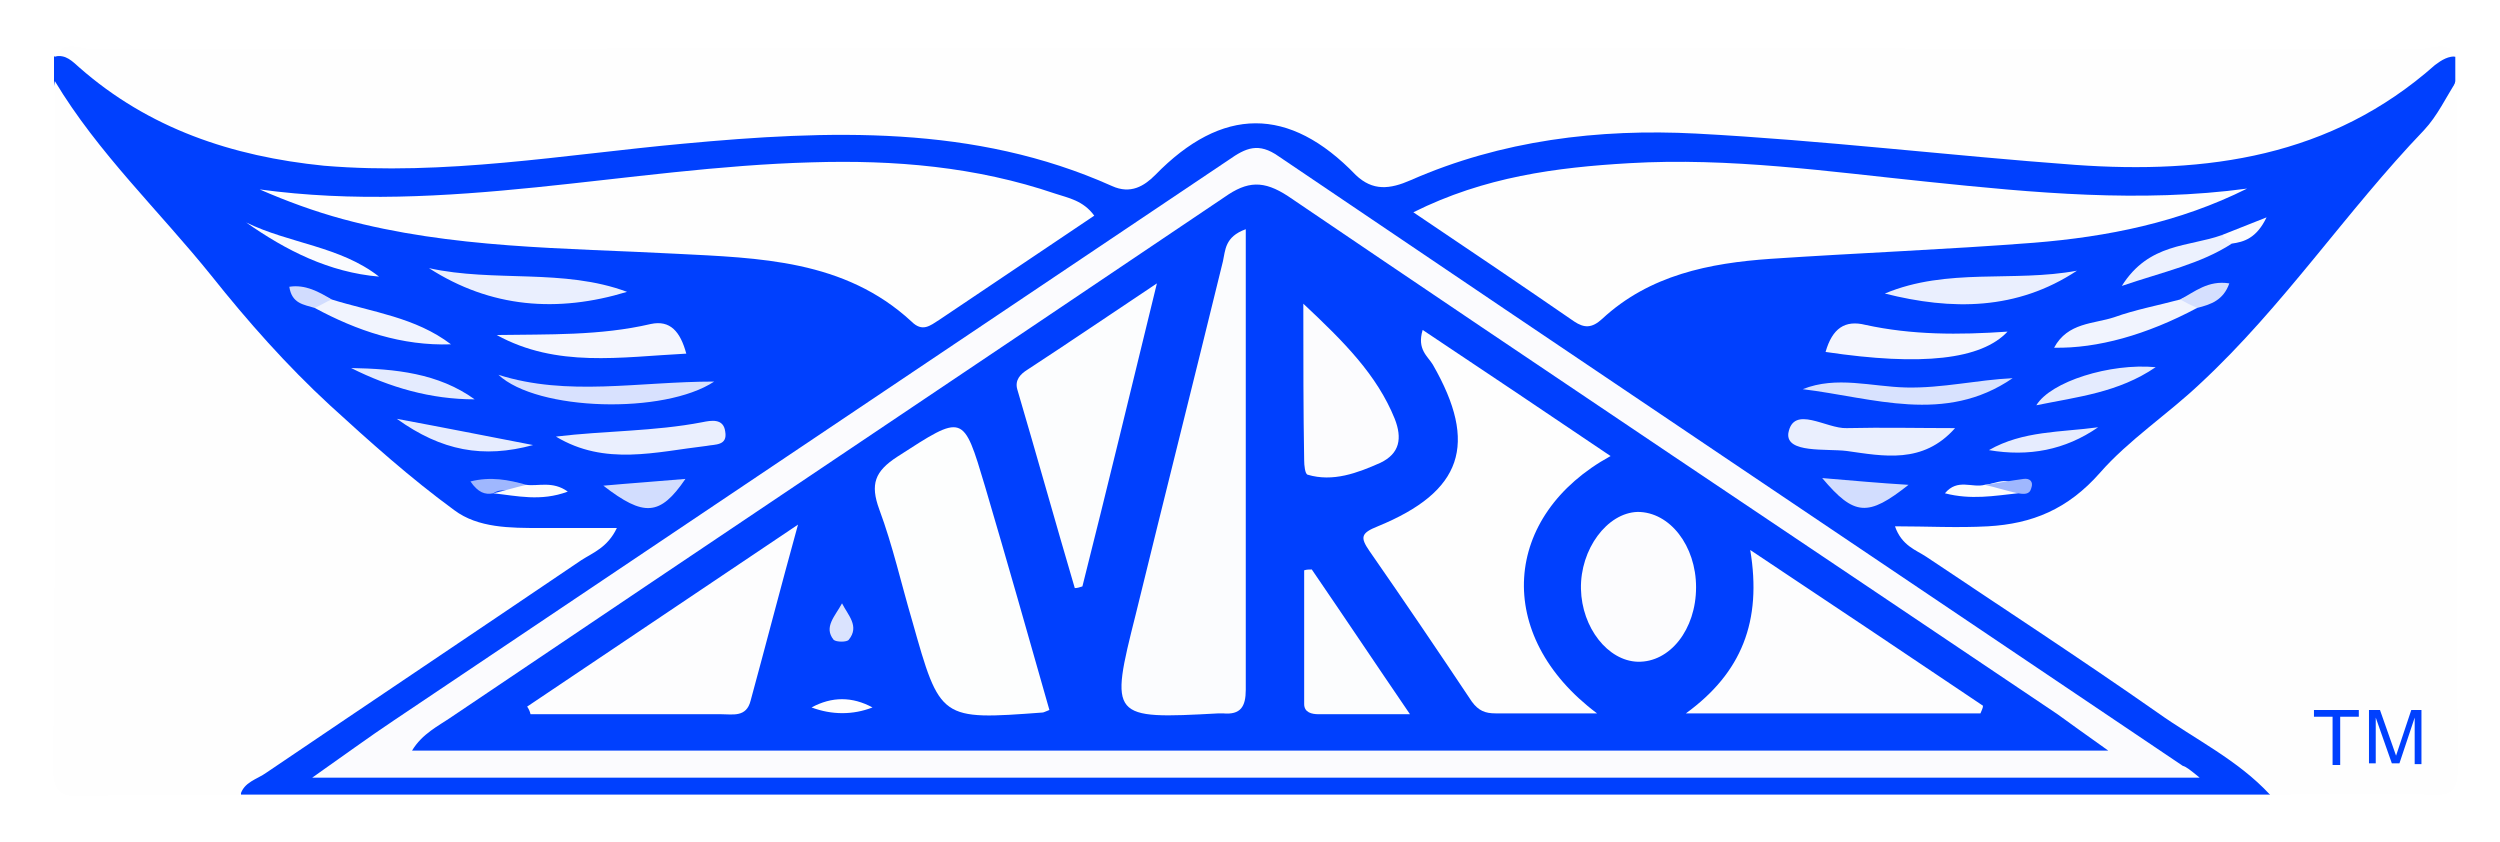
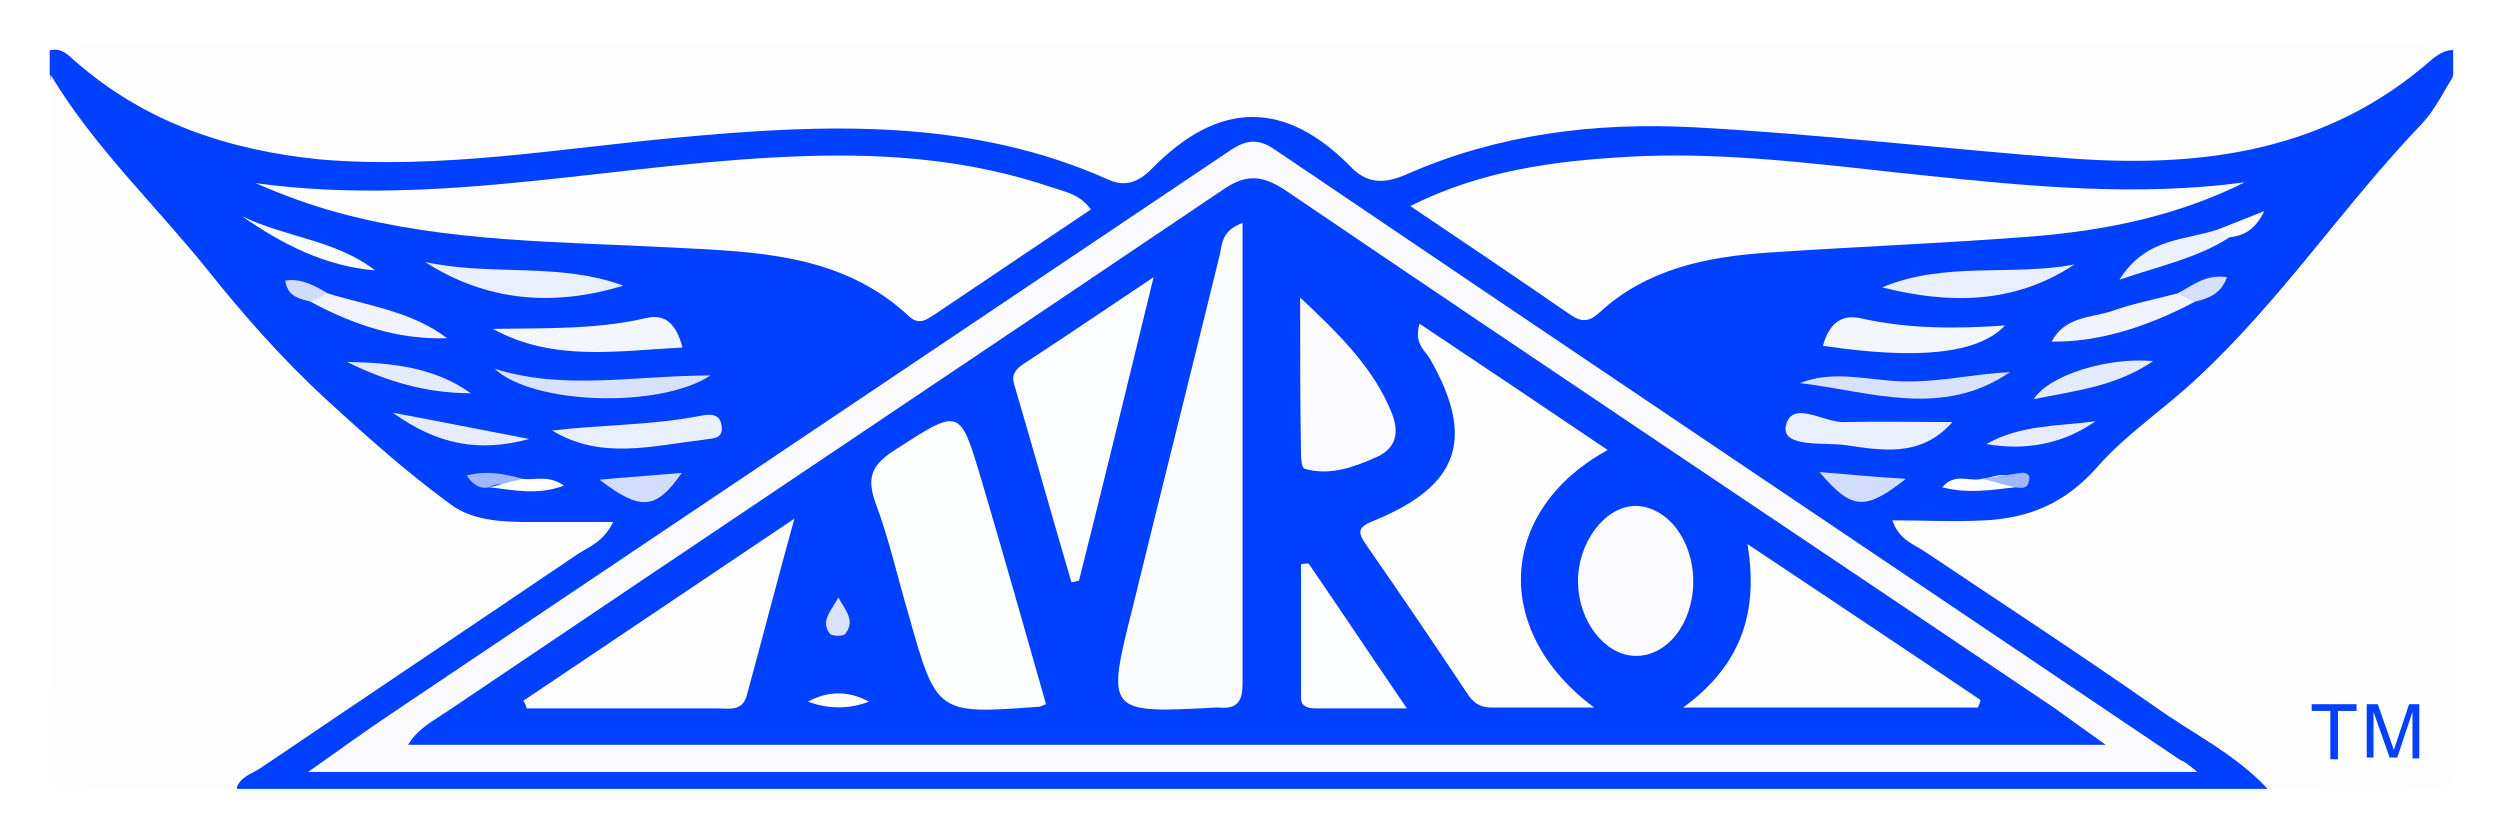
- <svg xmlns="http://www.w3.org/2000/svg" role="img" viewBox="-3.68 -0.68 295.36 99.36">
+ <svg xmlns="http://www.w3.org/2000/svg" role="img" viewBox="-3.17 0.08 295.10 98.60">
  <style>svg {enable-background:new 0 0 288 99.3}</style>
  <style>.st0{fill:#0040fe}.st1{fill:#fefefe}.st3{fill:#f4f6fe}.st4{fill:#eaeffe}.st9{fill:#fafbfe}.st13{fill:#9fb7fe}.st14{fill:#fcfdfe}</style>
  <g>
    <path d="M264.5 93.2H24.8c-.8-3.3 1.9-4.4 3.9-5.8 11.3-8.2 23.2-15.7 35-23.7-4-.3-7.9.2-11.6-1.1-1.8-.6-3.6-1.3-5.1-2.5-13-10.2-24.4-22.2-34.4-35.4-1-1.3-1.9-2.6-3.1-3.6-3.9-3.2-5.9-7.4-6.8-12.2V6c3.1-.7 5.5.9 7.8 2.4 11.3 7.6 23.9 8.9 37 8.3 12.7-.6 25.3-2.5 38.1-3.4 14-1 27.7.1 40.9 4.9 2.7 1 4.9-.1 7.1-1.5 11.3-7.6 10.5-7.6 21.8 0 2.8 1.9 5.4 2.3 8.5 1.1 16.1-6 32.8-5.5 49.5-3.6 10.6 1.2 21.2 2.7 31.9 2.9 11.8.2 23.5-1.6 33.7-8.9 2.1-1.5 4.5-3 7.4-2.2v2.9c-.9 4.8-3.5 8.5-6.7 12.3-5 6-10.1 11.8-15 17.9-4.6 5.7-9.8 10.9-15.7 15.2-1.4 1-2.9 2-4.1 3.3-3.7 4.3-8.6 5.9-14.1 6.1-1.7.1-3.5-.1-5.3.2 11.7 7.9 23.6 15.4 34.9 23.7 2.2 1.3 5 2.3 4.1 5.6z" class="st0" />
    <path d="M286.6 6c-1-.1-1.8.4-2.6 1-12.3 10.9-27 12.9-42.5 11.8-14.9-1.1-29.8-2.9-44.8-3.7-11.5-.6-23 .8-33.7 5.5-2.5 1.1-4.5 1.3-6.5-.6-7.9-8.2-15.8-8.1-23.7 0-1.3 1.3-2.9 2.3-5.1 1.3-16.3-7.3-33.5-6.6-50.7-5-14.1 1.3-28.1 3.8-42.4 2.6-10.9-1.1-20.7-4.4-28.9-11.6-.8-.7-1.6-1.6-2.9-1.3 1.1-2 2.9-.9 4.3-.9 91.7-.1 183.4-.1 275.2 0 1.4 0 3.2-1.1 4.3.9zM2.8 8.9c5.1 8.5 12.3 15.3 18.5 23 4.3 5.4 8.9 10.6 14 15.3 4.7 4.3 9.5 8.6 14.7 12.4 2.8 2.1 6.6 2.1 10.1 2.1h9.1c-1.1 2.3-2.8 2.9-4.2 3.8-12.4 8.4-24.8 16.7-37.2 25.1-1.1.8-2.7 1.1-3.1 2.7-6 0-12.1-.2-18.1.1-3.1.1-4.1-.3-4-3.8.3-27 .2-53.9.2-80.7zm261.7 84.3c-3.8-4.1-8.8-6.5-13.3-9.7-9-6.3-18.2-12.3-27.3-18.4-1.2-.8-2.9-1.3-3.7-3.6 3.8 0 7.4.2 11 0 5.2-.3 9.4-2 13.2-6.3 3.4-3.9 8-6.9 11.9-10.6 9.8-9.1 17.2-20.3 26.4-29.9 1.6-1.7 2.6-3.9 3.9-5.9 0 27-.1 54 .1 81 0 2.9-.6 3.6-3.4 3.4-6.3-.2-12.5 0-18.8 0z" class="st1" />
    <path fill="#fbfbfe" d="M256.2 91.2h-223c3.7-2.6 6.7-4.8 9.7-6.8 32.9-22.1 65.7-44.1 98.6-66.2 2-1.4 3.5-2.1 5.9-.4 35.6 24.1 71.2 48 106.8 72 .4.1.9.5 2 1.4z" />
    <path d="M125.6 24.8l-18.3 12.3c-1.1.7-2 1.5-3.3.2-7.9-7.3-18-7.5-27.8-8-13.2-.7-26.5-.6-39.4-4.1-3.3-.9-6.6-2.1-9.8-3.5 22 3 43.4-2.6 65.2-3.2 9.8-.3 19.4.5 28.8 3.7 1.5.5 3.3.8 4.6 2.6zm37.7-.4c8.4-4.2 16.9-5.3 25.5-5.8 11.9-.7 23.6 1 35.3 2.2 12.5 1.3 25.1 2.5 37.7.8-8 4-16.5 5.7-25.2 6.4-10.3.8-20.7 1.2-31.1 1.9-7.2.5-14.3 1.9-19.9 7.1-1.2 1.1-2.1 1.1-3.3.3-6.1-4.2-12.3-8.4-19-12.9z" class="st1" />
    <path d="M55 38.9c6.1-.1 12.2.1 18.2-1.3 2.3-.5 3.5.9 4.2 3.5-7.8.4-15.3 1.7-22.4-2.2z" class="st3" />
    <path d="M47 31c7.7 1.7 15.9 0 23.4 2.8-8.2 2.5-16.1 1.9-23.4-2.8zm172 3c7.4-3.1 15.2-1.3 22.7-2.7C234.6 36 226.9 36 219 34z" class="st4" />
    <path d="M212 40.9c.8-2.8 2.3-3.8 4.7-3.2 5.5 1.2 11 1.2 16.8.8-3.1 3.3-10.1 4.1-21.5 2.4z" class="st3" />
    <path d="M227.3 49.9c-3.8 4.3-8.5 3.3-12.8 2.7-2.4-.3-7.2.3-6.9-2.1.6-3.4 4.5-.5 6.9-.6 4.3-.1 8.5 0 12.8 0zM62 50.9c5.8-.7 11.6-.6 17.3-1.7 1-.2 2.5-.5 2.7 1.1.3 1.7-1.2 1.5-2.2 1.7-6 .7-12 2.4-17.8-1.1z" class="st4" />
    <path fill="#d8e2fe" d="M234.1 44c-8 5.5-16.5 2.3-24.8 1.3 4-1.6 8.1-.3 12.2-.2 4.3.1 8.4-.9 12.6-1.1z" />
    <path fill="#d8e1fe" d="M55.2 43.6c8.2 2.6 16.5.8 25.5.8-5.9 3.9-20.9 3.5-25.5-.8z" />
    <path fill="#f1f4fe" d="M255.9 35.7c-6 3.2-11.8 4.8-16.9 4.7 1.6-3 4.7-2.8 7.1-3.6 2.5-.9 5.2-1.4 7.8-2.1 1.1-.5 2-.8 2 1zm-220.4-1c4.8 1.5 9.9 2.1 14.1 5.3-5.8.2-11.1-1.6-16.1-4.3-.1-1.8.9-1.5 2-1z" />
    <path fill="#e4ebfe" d="M52.4 46.5c-5.2 0-10-1.4-14.6-3.7 5.2.1 10.3.6 14.6 3.7zM251 42.7c-4.4 3-9.2 3.5-14.1 4.5 1.7-2.8 8.7-5 14.1-4.5z" />
    <path d="M25.4 25.6c5.1 2.5 11.1 2.8 15.7 6.4-5.9-.5-11-3.1-15.7-6.4z" class="st9" />
    <path fill="#ecf1fe" d="M260 28.1c-3.7 2.4-8 3.3-13 5 3.2-5.1 7.9-4.6 11.8-6 .5.3 1.1.4 1.2 1z" />
    <path fill="#e6ecfe" d="M43.2 48.8c5.9 1.1 10.4 2 16.1 3.1-5.9 1.6-10.8.7-16.1-3.1zm201 1c-3.9 2.7-8.2 3.5-12.9 2.7 4-2.3 8.5-2.1 12.9-2.7z" />
    <path fill="#d2ddfe" d="M67.6 56.7c3.3-.3 6.3-.5 9.7-.8-3 4.4-4.9 4.5-9.7.8zm144-.9c3.6.3 6.8.6 10.2.8-4.8 3.8-6.4 3.7-10.2-.8z" />
    <path d="M54.6 57.6c-1 .2-1.8-.1-2.7-1.4 2.4-.6 4.5-.2 6.6.4-1 1.4-2.7.1-3.9 1z" class="st13" />
    <path d="M54.6 57.6c1.3-.3 2.6-.7 3.9-1 1.4.2 3.1-.5 4.9.8-3.2 1.2-6 .5-8.8.2zm180.1 0c-2.8.3-5.5.8-8.6 0 1.5-1.8 3.2-.6 4.7-1 1.4-.1 3.2-1.4 3.9 1z" class="st14" />
    <path fill="#d5dffe" d="M255.9 35.7c-.7-.3-1.3-.6-2-1 1.7-.9 3.3-2.3 5.8-1.9-.7 2-2.2 2.5-3.8 2.9z" />
    <path d="M234.7 57.6c-1.3-.3-2.6-.7-3.9-1 1.5-.2 3.1-.5 4.6-.7.7-.1 1.2.3.9 1.1-.2.8-.9.7-1.6.6z" class="st13" />
    <path fill="#d1dcfe" d="M35.5 34.7c-.7.3-1.3.7-2 1-1.3-.4-2.7-.5-3-2.5 1.9-.3 3.5.6 5 1.5z" />
    <path d="M260 28.1c-.4-.3-.8-.6-1.2-1 1.5-.6 3-1.2 5.3-2.1-1.2 2.5-2.7 2.9-4.1 3.1z" class="st9" />
    <path d="M245.4 88H45c1.2-2 3.1-2.9 4.7-4 30.4-20.5 60.9-40.9 91.3-61.4 2.7-1.9 4.6-2 7.5-.1 30.2 20.5 60.6 40.8 90.9 61.2 1.5 1.1 3.2 2.3 6 4.3z" class="st0" />
    <path d="M185 83.6h-12c-1.2 0-2-.3-2.8-1.4-4-6-8-11.9-12.1-17.8-1.1-1.6-1-2.1 1-2.9 10-4.1 11.9-9.7 6.5-19.1-.6-1-1.9-1.8-1.2-4.1 7.5 5 14.8 9.9 22.2 14.9-12.8 7-13.9 21.2-1.6 30.4z" class="st1" />
    <path fill="#fbfcfe" d="M143.5 26.4v54.4c0 2-.6 3-2.7 2.8h-.5c-12.8.7-12.9.6-9.8-11.7 3.4-13.9 6.9-27.8 10.3-41.7.3-1.3.2-2.9 2.7-3.8z" />
    <path fill="#fdfefe" d="M120.3 83.2c-.5.2-.7.3-.8.3-12.1.9-12.1.9-15.4-10.8-1.3-4.4-2.3-8.9-3.9-13.2-1.1-3-.5-4.5 2.1-6.2 7.9-5.1 7.8-5.2 10.4 3.5 2.6 8.8 5.1 17.6 7.6 26.4z" />
    <path fill="#fdfdfe" d="M230.3 83.6h-34.8c6.6-4.8 9-10.9 7.6-19.3 9.6 6.4 18.6 12.4 27.5 18.4 0 .3-.2.6-.3.9zm-171.7-.8c10.4-7 20.7-13.9 32-21.5-2.1 7.6-3.8 14.2-5.6 20.8-.5 2-2.1 1.6-3.5 1.6H59c-.1-.4-.2-.6-.4-.9z" />
    <path d="M133 32.8c-3.1 12.7-5.9 24.3-8.8 35.8-.3.1-.6.2-.9.2-2.3-7.8-4.5-15.7-6.8-23.5-.3-1.1.4-1.8 1.2-2.3 4.9-3.2 9.6-6.4 15.3-10.2z" class="st14" />
    <path fill="#fcfcfe" d="M196.7 68.7c0 5-3.1 8.9-6.9 8.8-3.5-.1-6.6-4-6.7-8.6-.1-4.7 3.1-9 6.7-9.1 3.8 0 6.9 4 6.9 8.9zm-46.4-33.5c4.8 4.5 8.7 8.4 10.8 13.6.9 2.3.6 4.1-1.7 5.2-2.7 1.2-5.6 2.3-8.6 1.4-.3-.1-.4-1.1-.4-1.7-.1-5.8-.1-11.6-.1-18.5z" />
    <path d="M151.3 66.6c3.7 5.4 7.3 10.8 11.6 17.1h-10.8c-.8 0-1.7-.2-1.7-1.2V66.7c.3-.1.6-.1.9-.1z" class="st14" />
    <path d="M92.2 82.9c2.4-1.3 4.8-1.3 7.2 0-2.3.9-4.8.9-7.2 0z" class="st1" />
    <path fill="#dae3fe" d="M95.8 70.6c.7 1.4 2.1 2.7.8 4.3-.2.3-1.5.3-1.8 0-1.2-1.5.2-2.8 1-4.3z" />
  </g>
  <g>
    <path d="M275 83.2v.8h-2.2v5.7h-.9V84h-2.2v-.8h5.3zm1.2 0h1.3l1.9 5.4 1.8-5.4h1.2v6.4h-.8v-5.5l-1.8 5.4h-.9l-1.9-5.4v5.4h-.8v-6.3z" class="st0" />
  </g>
</svg>
